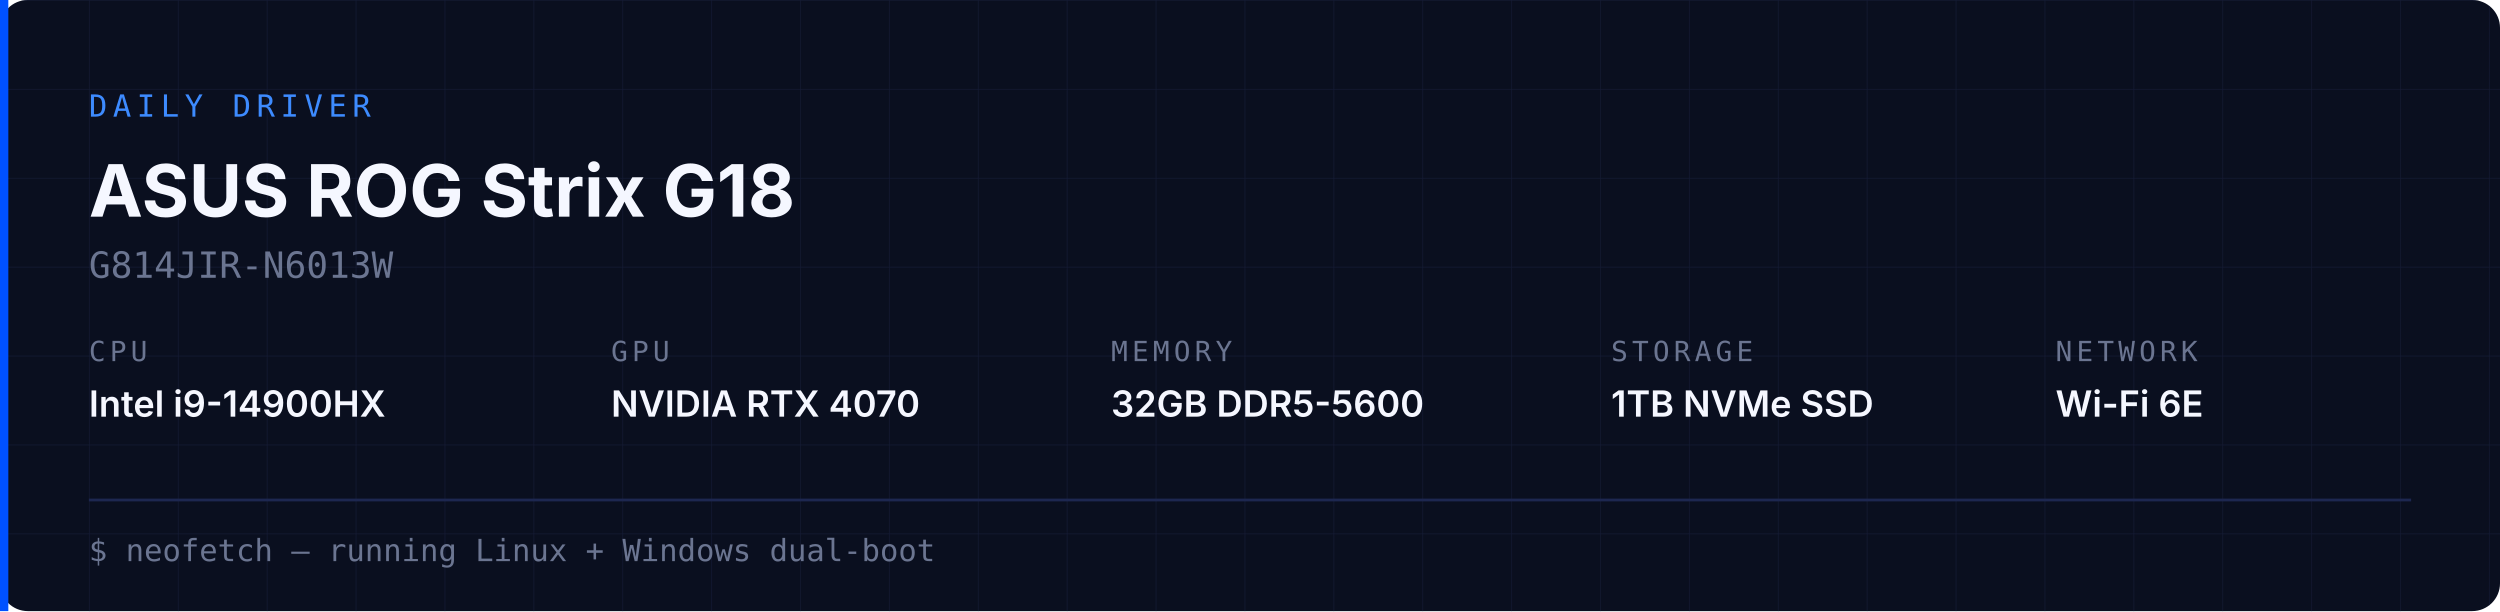
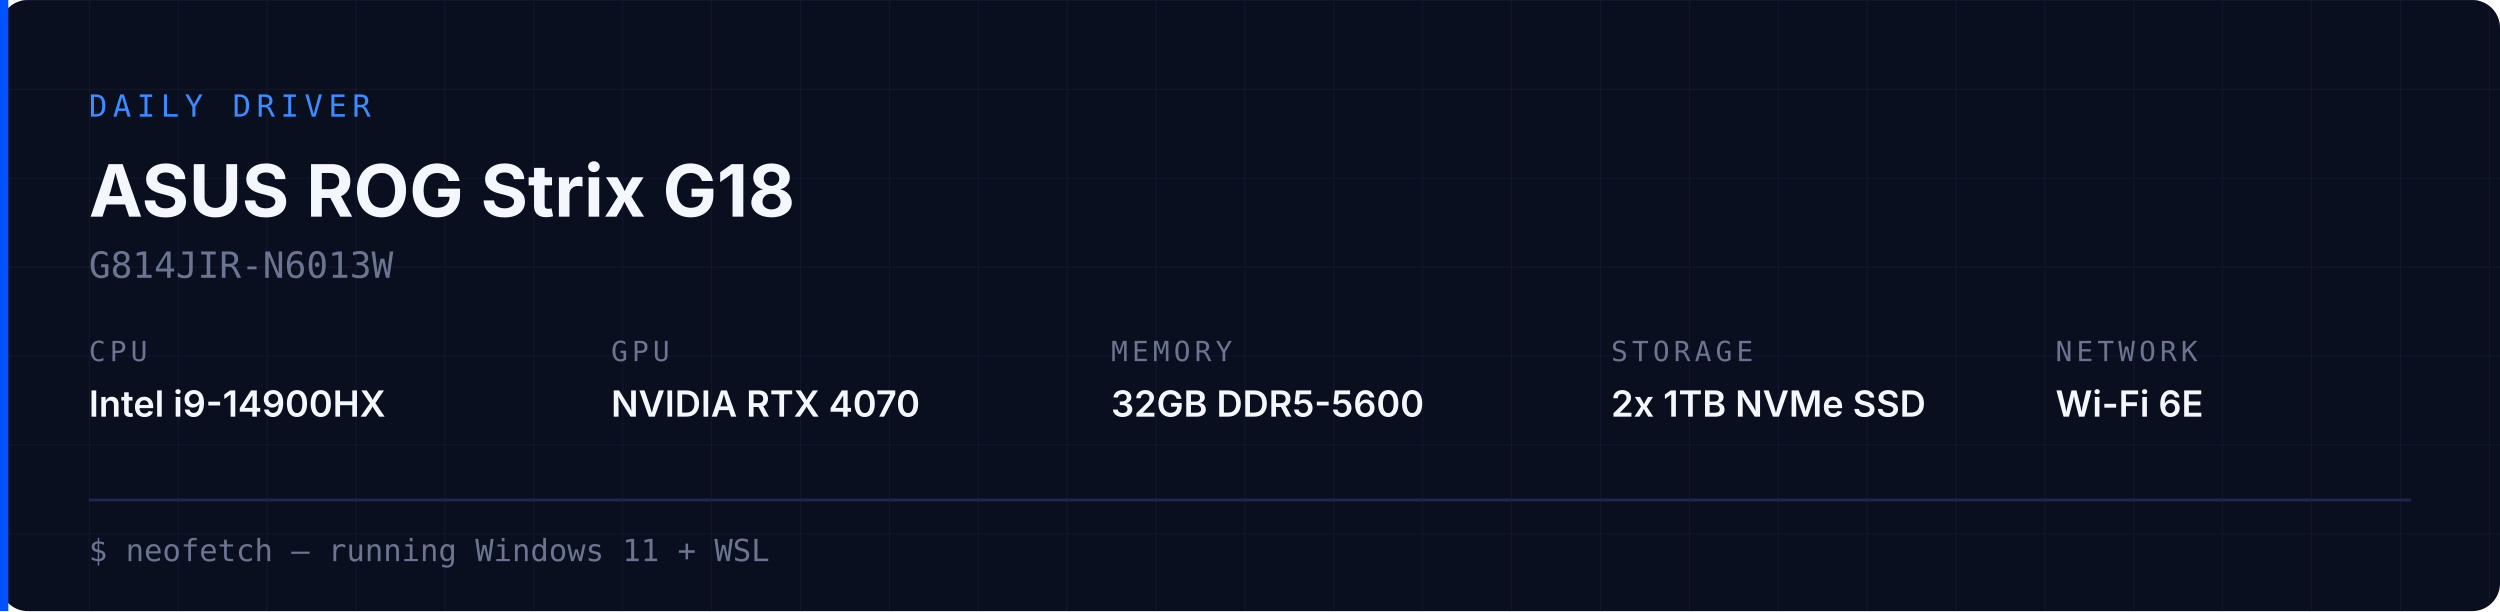
<svg xmlns="http://www.w3.org/2000/svg" viewBox="0 0 900 220" width="900" height="220">
  <defs>
    <pattern id="g2" width="32" height="32" patternUnits="userSpaceOnUse">
      <path d="M 32 0 L 0 0 0 32" fill="none" stroke="#1a2240" stroke-width="0.5" />
    </pattern>
  </defs>
  <rect width="900" height="220" rx="10" fill="#0a0f1f" />
  <rect width="900" height="220" rx="10" fill="url(#g2)" opacity="0.6" />
  <rect x="0" y="0" width="3" height="220" fill="#0051ff" />
  <text x="32" y="42" font-family="ui-monospace, 'JetBrains Mono', Menlo, monospace" font-size="11" fill="#3d8bff" letter-spacing="2">DAILY DRIVER</text>
  <text x="32" y="78" font-family="Inter, sans-serif" font-size="26" font-weight="700" fill="#f5f7ff">ASUS ROG Strix G18</text>
  <text x="32" y="100" font-family="ui-monospace, 'JetBrains Mono', Menlo, monospace" font-size="13" fill="#6b7591">G814JIR-N6013W</text>
  <g font-family="Inter, sans-serif" font-size="13" fill="#cdd5ec">
    <g transform="translate(32, 130)">
      <text font-family="ui-monospace, 'JetBrains Mono', Menlo, monospace" font-size="10" fill="#6b7591" letter-spacing="1.5">CPU</text>
      <text y="20" font-weight="600" fill="#f5f7ff">Intel i9-14900HX</text>
    </g>
    <g transform="translate(220, 130)">
      <text font-family="ui-monospace, 'JetBrains Mono', Menlo, monospace" font-size="10" fill="#6b7591" letter-spacing="1.5">GPU</text>
      <text y="20" font-weight="600" fill="#f5f7ff">NVIDIA RTX 4070</text>
    </g>
    <g transform="translate(400, 130)">
      <text font-family="ui-monospace, 'JetBrains Mono', Menlo, monospace" font-size="10" fill="#6b7591" letter-spacing="1.5">MEMORY</text>
      <text y="20" font-weight="600" fill="#f5f7ff">32GB DDR5-5600</text>
    </g>
    <g transform="translate(580, 130)">
      <text font-family="ui-monospace, 'JetBrains Mono', Menlo, monospace" font-size="10" fill="#6b7591" letter-spacing="1.5">STORAGE</text>
-       <text y="20" font-weight="600" fill="#f5f7ff">1TB NVMe SSD</text>
+       <text y="20" font-weight="600" fill="#f5f7ff">2x 1TB NVMe SSD</text>
    </g>
    <g transform="translate(740, 130)">
      <text font-family="ui-monospace, 'JetBrains Mono', Menlo, monospace" font-size="10" fill="#6b7591" letter-spacing="1.5">NETWORK</text>
      <text y="20" font-weight="600" fill="#f5f7ff">Wi-Fi 6E</text>
    </g>
  </g>
  <line x1="32" y1="180" x2="868" y2="180" stroke="#1d2750" />
-   <text x="32" y="202" font-family="ui-monospace, 'JetBrains Mono', Menlo, monospace" font-size="11" fill="#6b7591">$ neofetch — running Linux + Windows dual-boot</text>
+   <text x="32" y="202" font-family="ui-monospace, 'JetBrains Mono', Menlo, monospace" font-size="11" fill="#6b7591">$ neofetch — running Windows 11 + WSL</text>
</svg>
